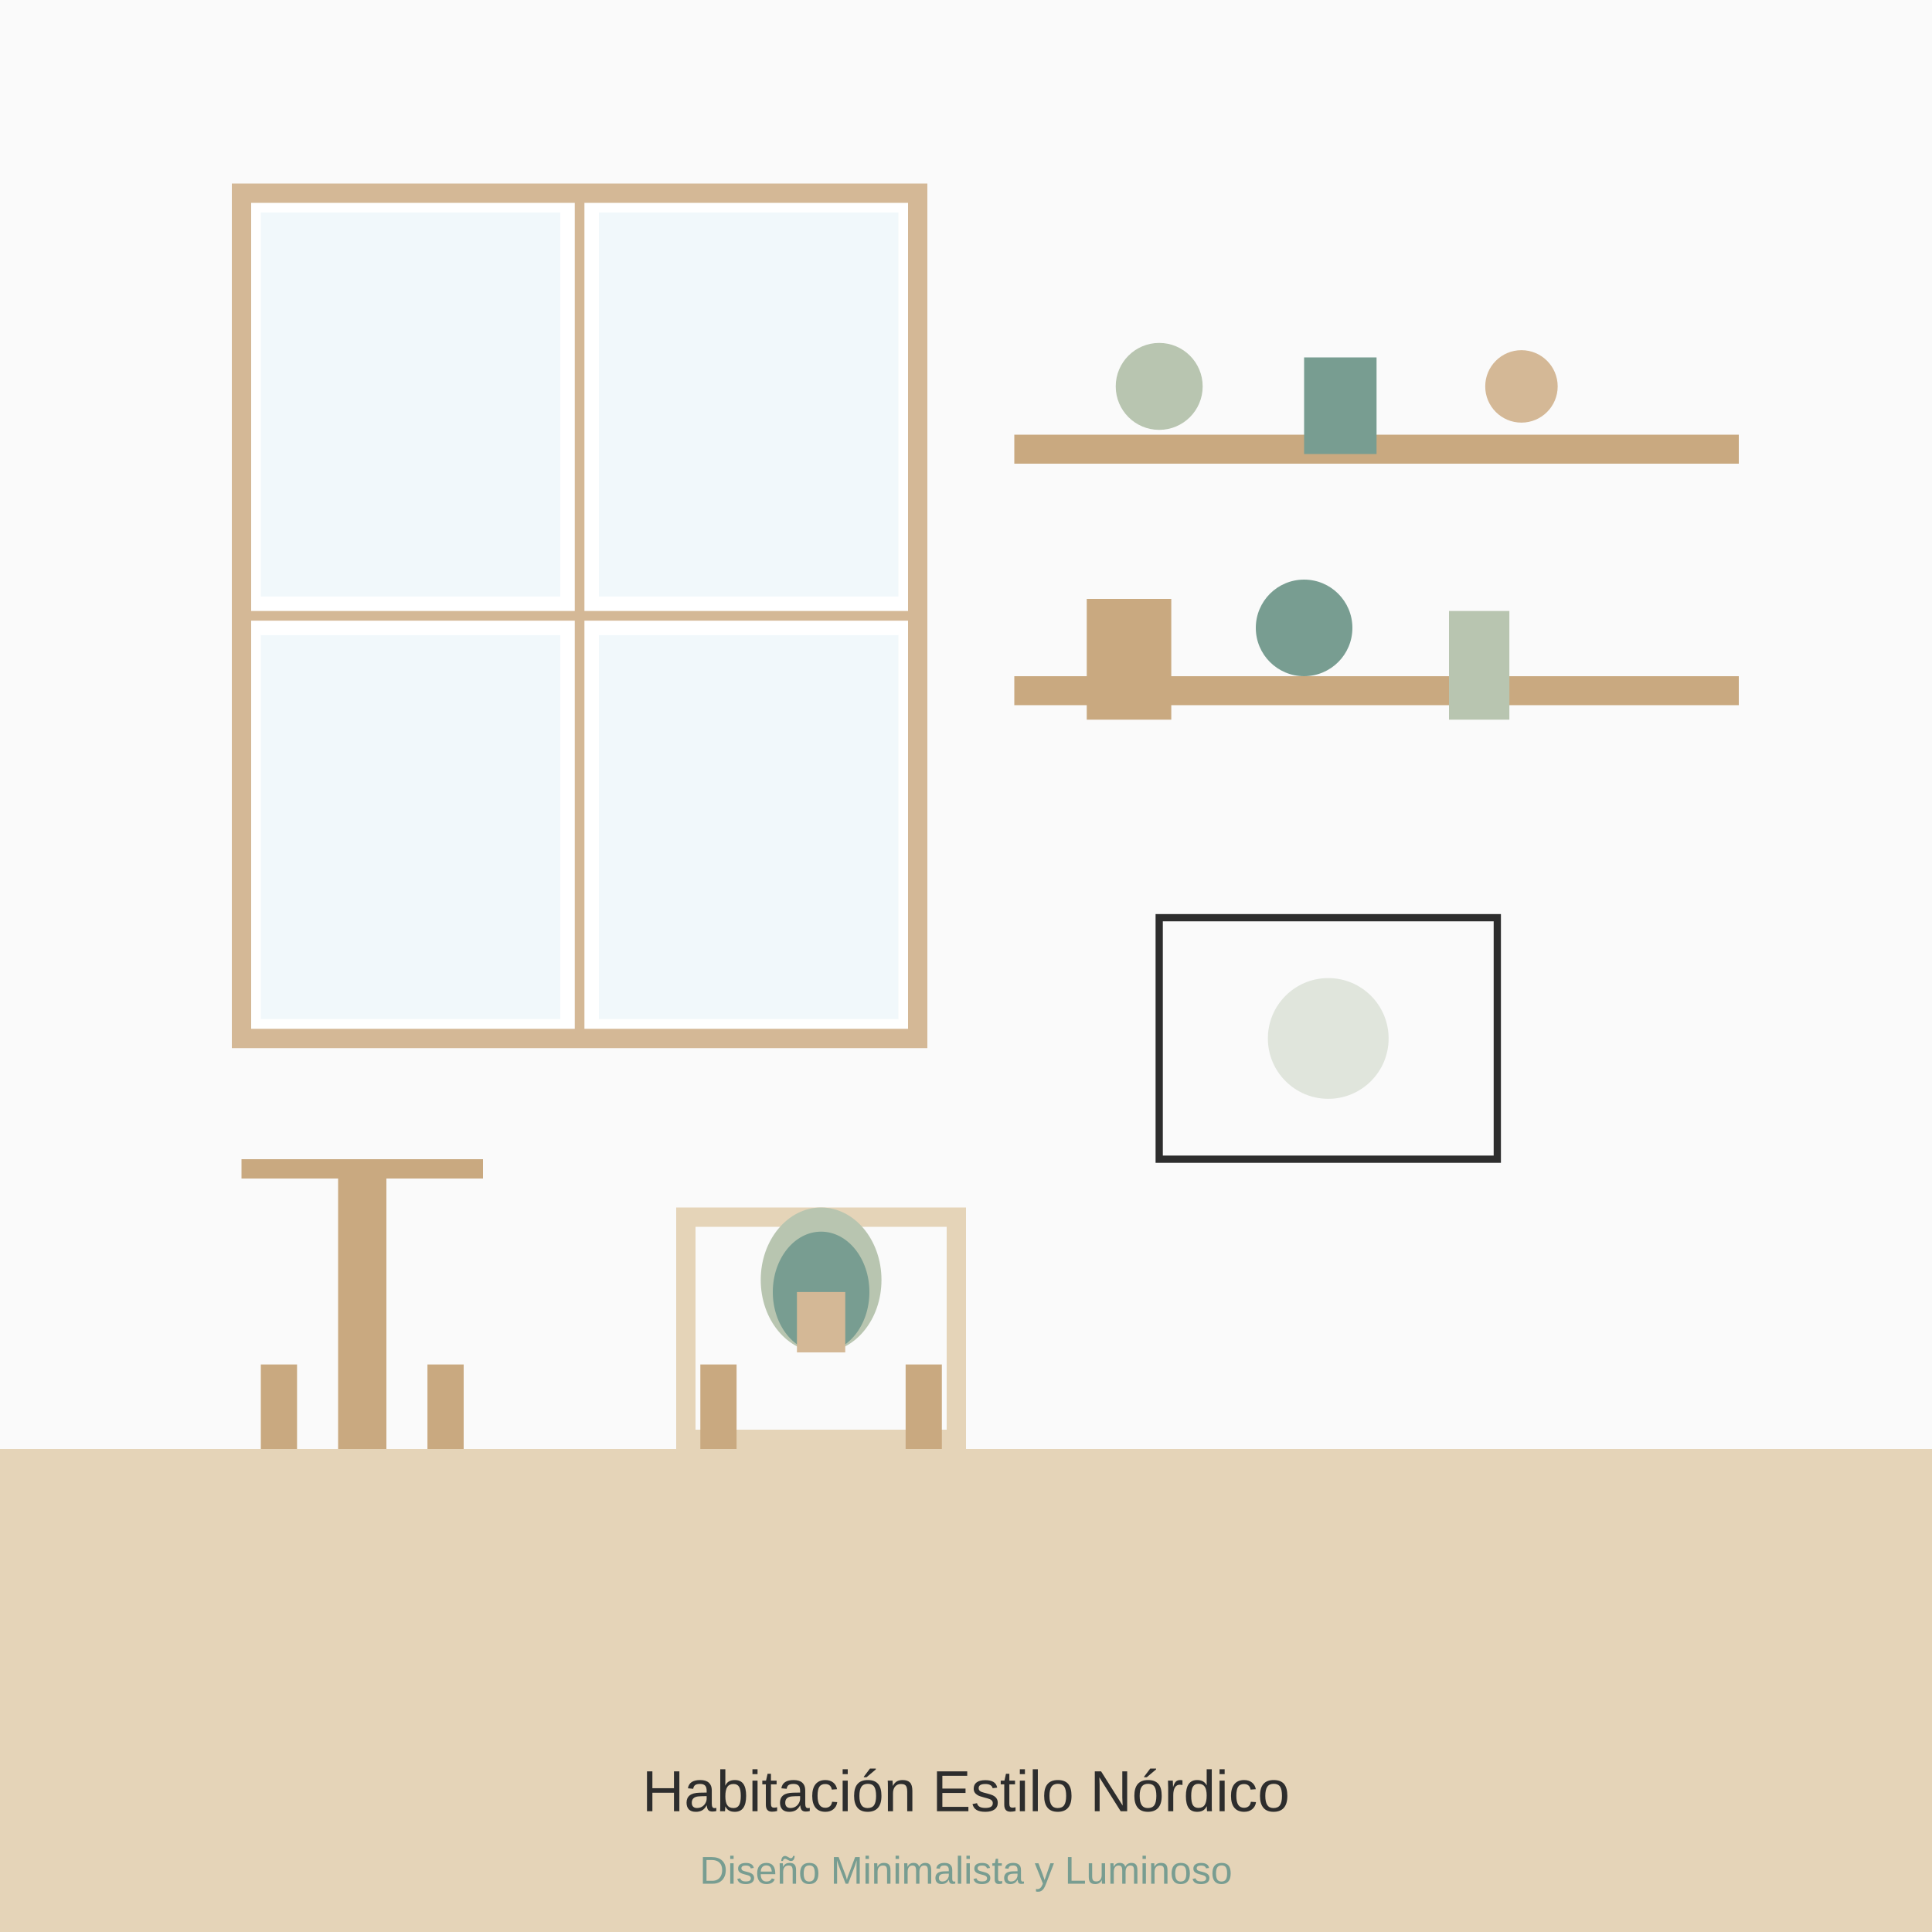
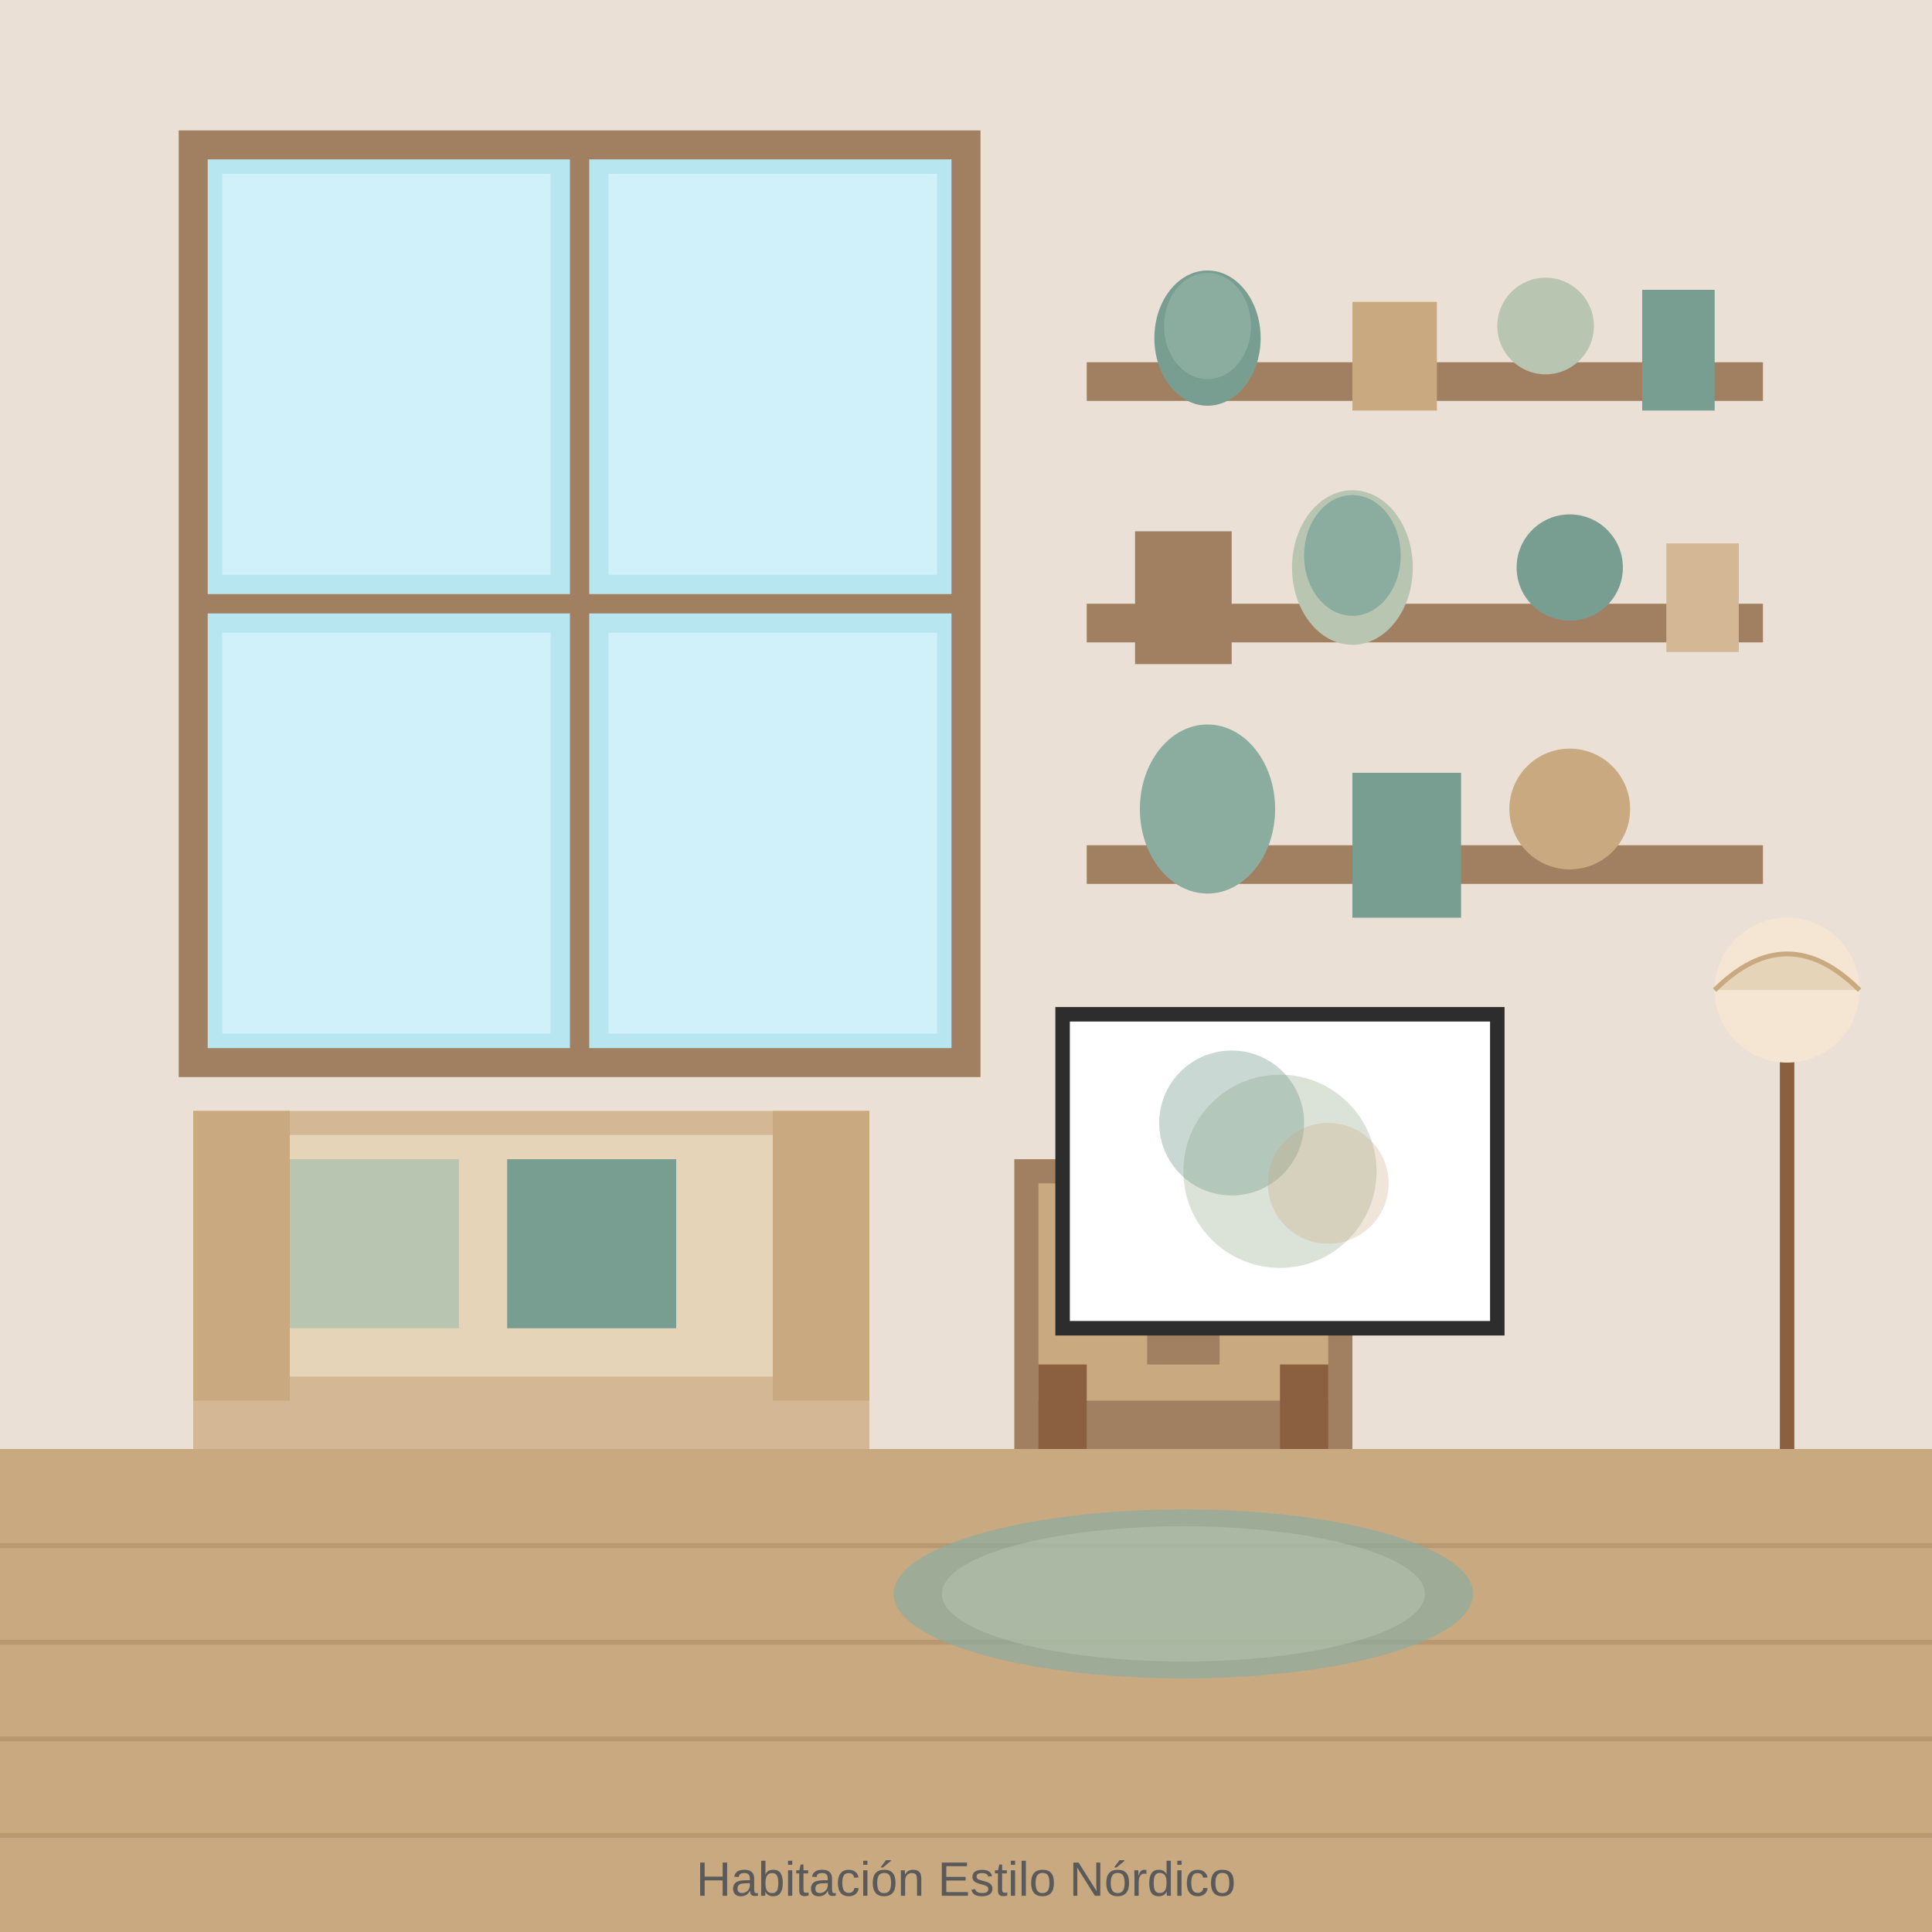
<svg xmlns="http://www.w3.org/2000/svg" width="800" height="800">
-   <rect width="800" height="800" fill="#FAFAFA" />
-   <rect y="600" width="800" height="200" fill="#E5D4B8" />
-   <rect x="100" y="80" width="280" height="350" fill="#FFFFFF" stroke="#D4B896" stroke-width="8" />
-   <line x1="240" y1="80" x2="240" y2="430" stroke="#D4B896" stroke-width="4" />
-   <line x1="100" y1="255" x2="380" y2="255" stroke="#D4B896" stroke-width="4" />
-   <rect x="108" y="88" width="124" height="159" fill="#E8F4F8" opacity="0.6" />
-   <rect x="248" y="88" width="124" height="159" fill="#E8F4F8" opacity="0.6" />
-   <rect x="108" y="263" width="124" height="159" fill="#E8F4F8" opacity="0.6" />
-   <rect x="248" y="263" width="124" height="159" fill="#E8F4F8" opacity="0.6" />
-   <rect x="420" y="180" width="300" height="12" fill="#C9A980" />
-   <rect x="420" y="280" width="300" height="12" fill="#C9A980" />
-   <circle cx="480" cy="160" r="18" fill="#B8C5B0" />
-   <rect x="540" y="148" width="30" height="40" fill="#789D91" />
-   <circle cx="630" cy="160" r="15" fill="#D4B896" />
-   <rect x="450" y="248" width="35" height="50" fill="#C9A980" />
-   <circle cx="540" cy="260" r="20" fill="#789D91" />
-   <rect x="600" y="253" width="25" height="45" fill="#B8C5B0" />
-   <rect x="100" y="480" width="100" height="8" fill="#C9A980" />
-   <rect x="140" y="488" width="20" height="112" fill="#C9A980" />
-   <rect x="108" y="565" width="15" height="35" fill="#C9A980" />
-   <rect x="177" y="565" width="15" height="35" fill="#C9A980" />
-   <rect x="280" y="500" width="120" height="100" fill="#E5D4B8" />
-   <rect x="288" y="508" width="104" height="84" fill="#FAFAFA" />
-   <rect x="290" y="565" width="15" height="35" fill="#C9A980" />
-   <rect x="375" y="565" width="15" height="35" fill="#C9A980" />
-   <ellipse cx="340" cy="530" rx="25" ry="30" fill="#B8C5B0" />
-   <ellipse cx="340" cy="535" rx="20" ry="25" fill="#789D91" />
-   <rect x="330" y="535" width="20" height="25" fill="#D4B896" />
-   <rect x="480" y="380" width="140" height="100" fill="#FAFAFA" stroke="#2D2D2D" stroke-width="3" />
-   <circle cx="550" cy="430" r="25" fill="#B8C5B0" opacity="0.4" />
-   <text x="400" y="750" font-family="Arial, sans-serif" font-size="24" fill="#2D2D2D" text-anchor="middle">
+   <rect width="800" height="800" fill="#EAE0D5" />
+   <rect y="600" width="800" height="200" fill="#C9A980" />
+   <line x1="0" y1="640" x2="800" y2="640" stroke="#B89870" stroke-width="2" />
+   <line x1="0" y1="680" x2="800" y2="680" stroke="#B89870" stroke-width="2" />
+   <line x1="0" y1="720" x2="800" y2="720" stroke="#B89870" stroke-width="2" />
+   <line x1="0" y1="760" x2="800" y2="760" stroke="#B89870" stroke-width="2" />
+   <rect x="80" y="60" width="320" height="380" fill="#B8E6F0" stroke="#A08060" stroke-width="12" />
+   <line x1="240" y1="60" x2="240" y2="440" stroke="#A08060" stroke-width="8" />
+   <line x1="80" y1="250" x2="400" y2="250" stroke="#A08060" stroke-width="8" />
+   <rect x="92" y="72" width="136" height="166" fill="#D0F0FA" />
+   <rect x="252" y="72" width="136" height="166" fill="#D0F0FA" />
+   <rect x="92" y="262" width="136" height="166" fill="#D0F0FA" />
+   <rect x="252" y="262" width="136" height="166" fill="#D0F0FA" />
+   <rect x="450" y="150" width="280" height="16" fill="#A08060" />
+   <rect x="450" y="250" width="280" height="16" fill="#A08060" />
+   <rect x="450" y="350" width="280" height="16" fill="#A08060" />
+   <ellipse cx="500" cy="140" rx="22" ry="28" fill="#789D91" />
+   <ellipse cx="500" cy="135" rx="18" ry="22" fill="#8BAD9F" />
+   <rect x="560" y="125" width="35" height="45" fill="#C9A980" />
+   <circle cx="640" cy="135" r="20" fill="#B8C5B0" />
+   <rect x="680" y="120" width="30" height="50" fill="#789D91" />
+   <rect x="470" y="220" width="40" height="55" fill="#A08060" />
+   <ellipse cx="560" cy="235" rx="25" ry="32" fill="#B8C5B0" />
+   <ellipse cx="560" cy="230" rx="20" ry="25" fill="#8BAD9F" />
+   <circle cx="650" cy="235" r="22" fill="#789D91" />
+   <rect x="690" y="225" width="30" height="45" fill="#D4B896" />
+   <ellipse cx="500" cy="335" rx="28" ry="35" fill="#8BAD9F" />
+   <rect x="560" y="320" width="45" height="60" fill="#789D91" />
+   <circle cx="650" cy="335" r="25" fill="#C9A980" />
+   <rect x="80" y="460" width="280" height="140" fill="#D4B896" />
+   <rect x="90" y="470" width="260" height="100" fill="#E5D4B8" />
+   <rect x="80" y="460" width="40" height="120" fill="#C9A980" />
+   <rect x="320" y="460" width="40" height="120" fill="#C9A980" />
+   <rect x="120" y="480" width="70" height="70" fill="#B8C5B0" />
+   <rect x="210" y="480" width="70" height="70" fill="#789D91" />
+   <rect x="420" y="480" width="140" height="120" fill="#A08060" />
+   <rect x="430" y="490" width="120" height="90" fill="#C9A980" />
+   <rect x="430" y="565" width="20" height="35" fill="#8B6040" />
+   <rect x="530" y="565" width="20" height="35" fill="#8B6040" />
+   <ellipse cx="490" cy="510" rx="35" ry="45" fill="#789D91" />
+   <ellipse cx="490" cy="515" rx="28" ry="38" fill="#8BAD9F" />
+   <ellipse cx="480" cy="500" rx="20" ry="25" fill="#B8C5B0" />
+   <ellipse cx="500" cy="505" rx="18" ry="22" fill="#6A8D81" />
+   <rect x="475" y="530" width="30" height="35" fill="#A08060" />
+   <polygon points="475,530 505,530 510,545 470,545" fill="#8B6040" />
+   <rect x="440" y="420" width="180" height="130" fill="#FFFFFF" stroke="#2D2D2D" stroke-width="6" />
+   <circle cx="530" cy="485" r="40" fill="#B8C5B0" opacity="0.5" />
+   <circle cx="510" cy="465" r="30" fill="#789D91" opacity="0.4" />
+   <circle cx="550" cy="490" r="25" fill="#C9A980" opacity="0.3" />
+   <line x1="740" y1="420" x2="740" y2="600" stroke="#8B6040" stroke-width="6" />
+   <circle cx="740" cy="410" r="30" fill="#F5E6D3" />
+   <path d="M 710 410 Q 740 380 770 410" fill="#E5D4B8" stroke="#C9A980" stroke-width="2" />
+   <ellipse cx="490" cy="660" rx="120" ry="35" fill="#8BAD9F" opacity="0.7" />
+   <ellipse cx="490" cy="660" rx="100" ry="28" fill="#B8C5B0" opacity="0.5" />
+   <text x="400" y="785" font-family="Arial, sans-serif" font-size="20" fill="#5A5A5A" text-anchor="middle">
    Habitación Estilo Nórdico
  </text>
-   <text x="400" y="780" font-family="Arial, sans-serif" font-size="16" fill="#789D91" text-anchor="middle">
-     Diseño Minimalista y Luminoso
-   </text>
</svg>
